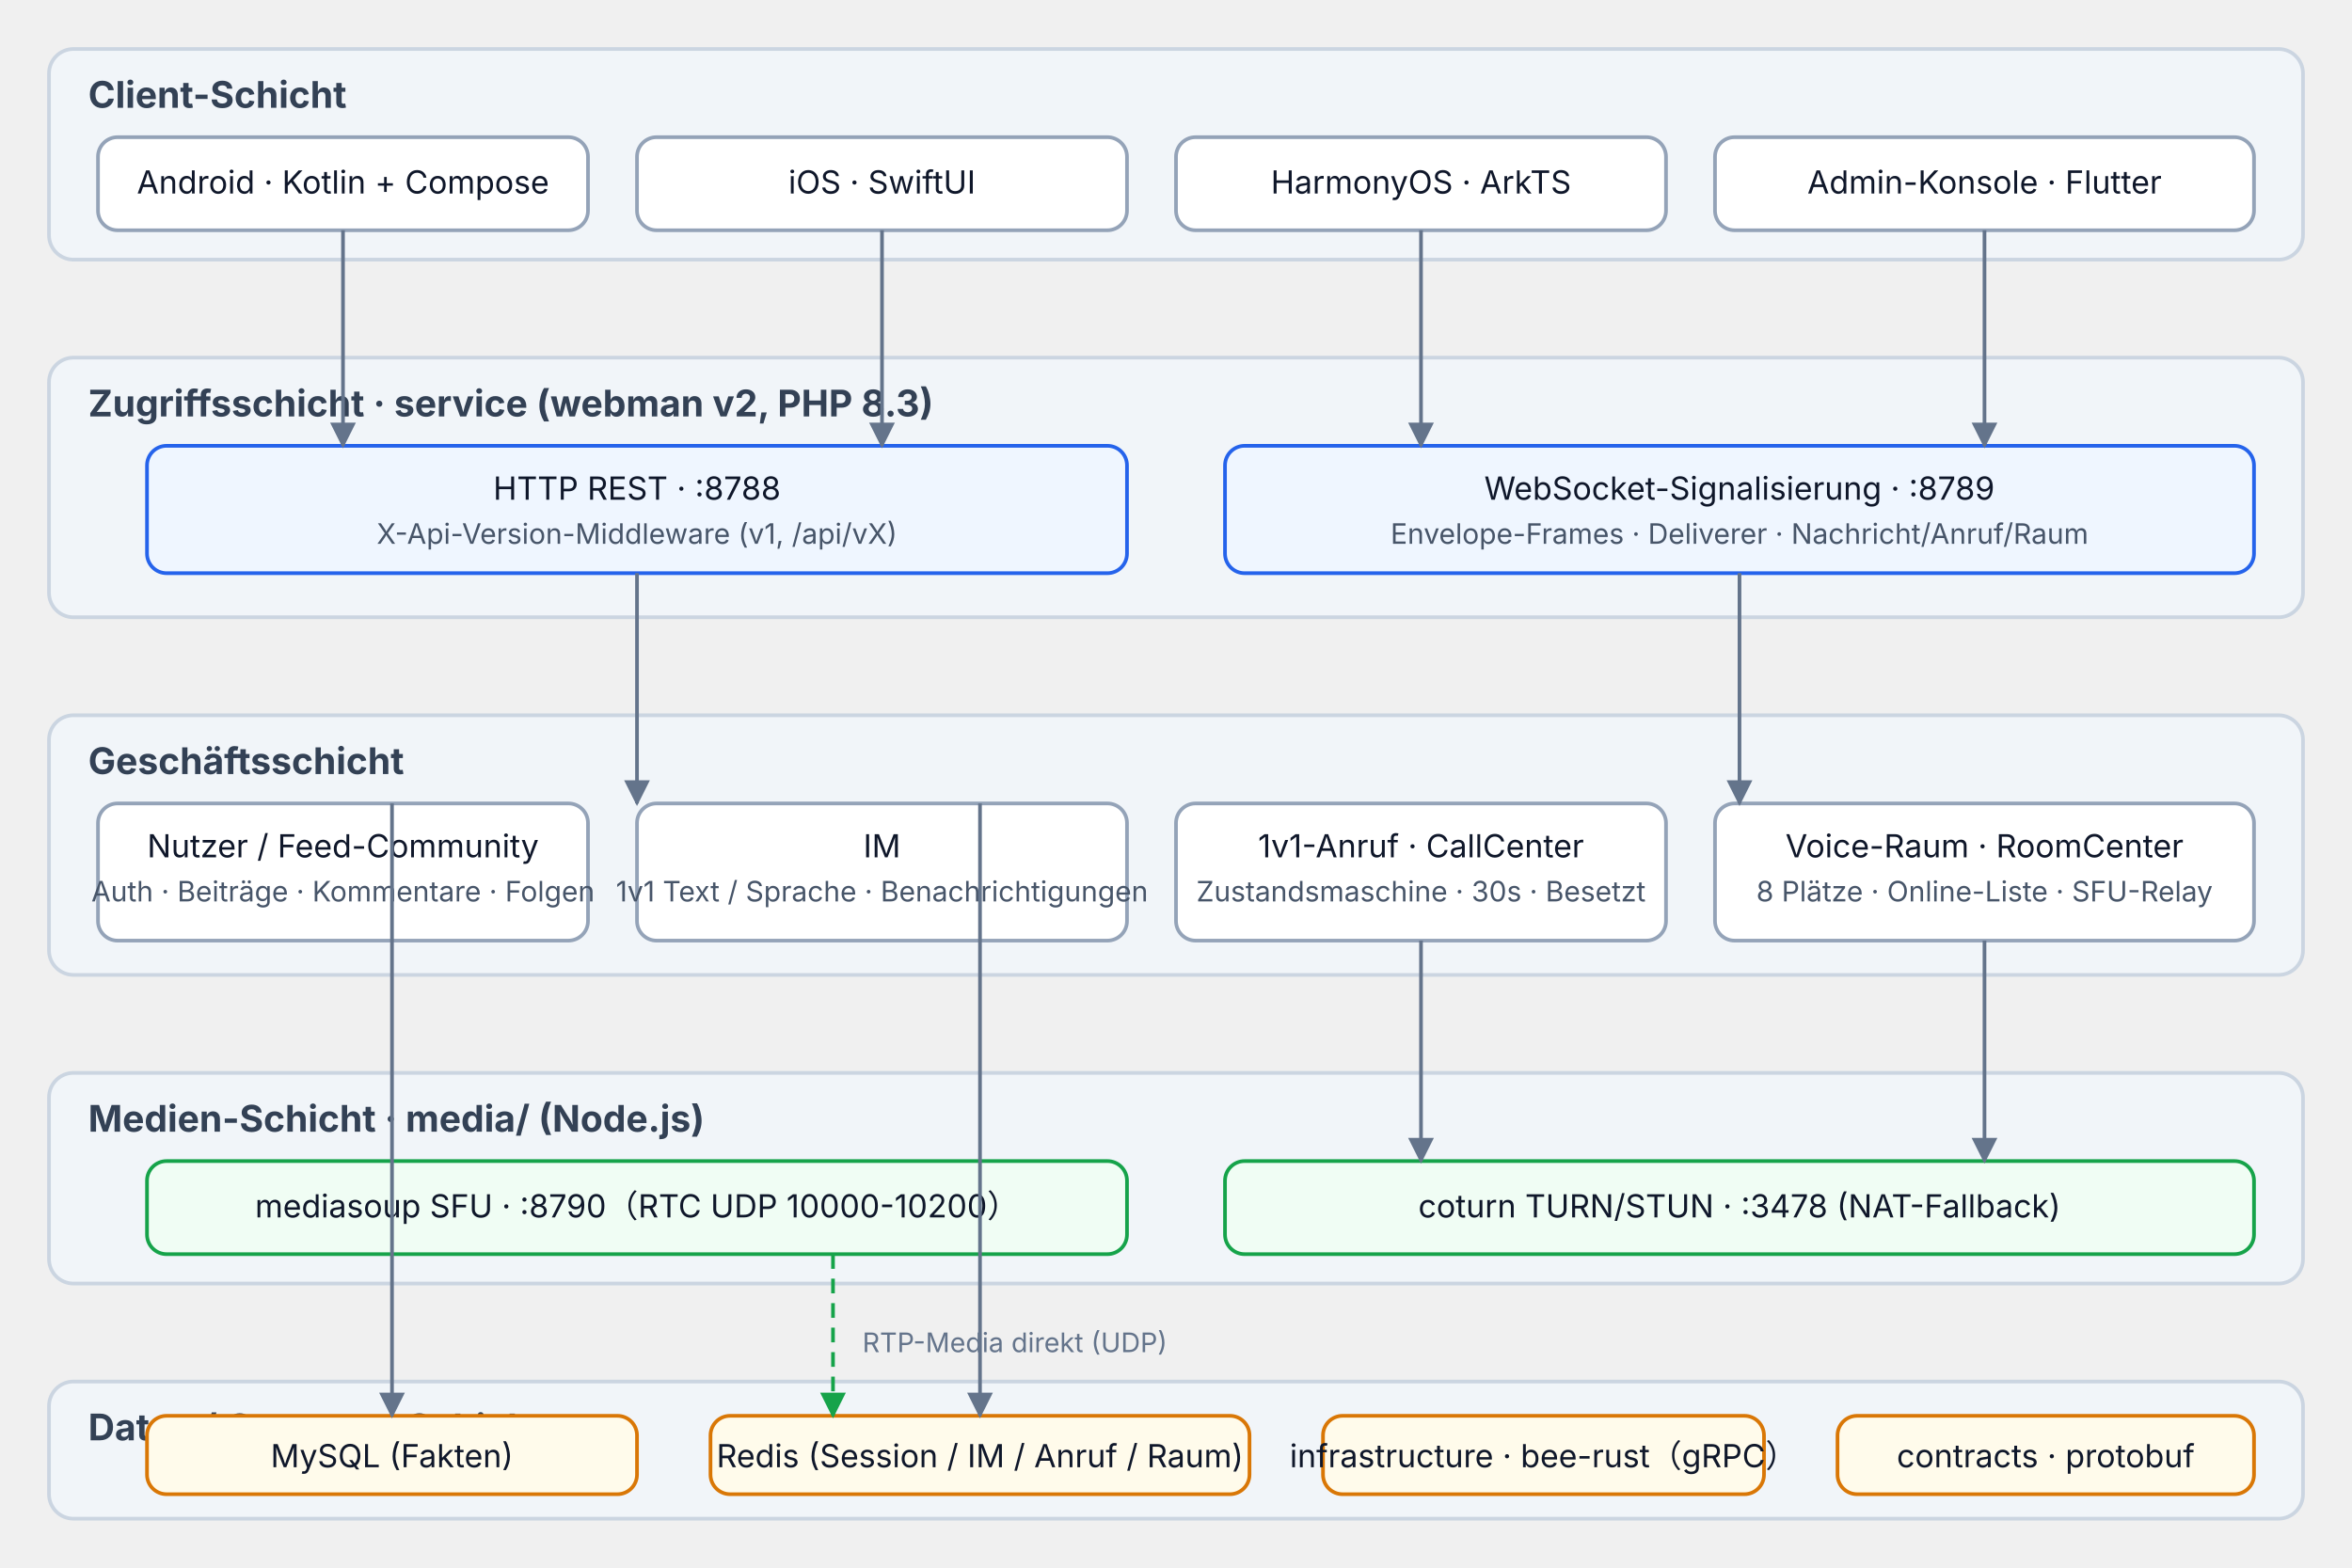
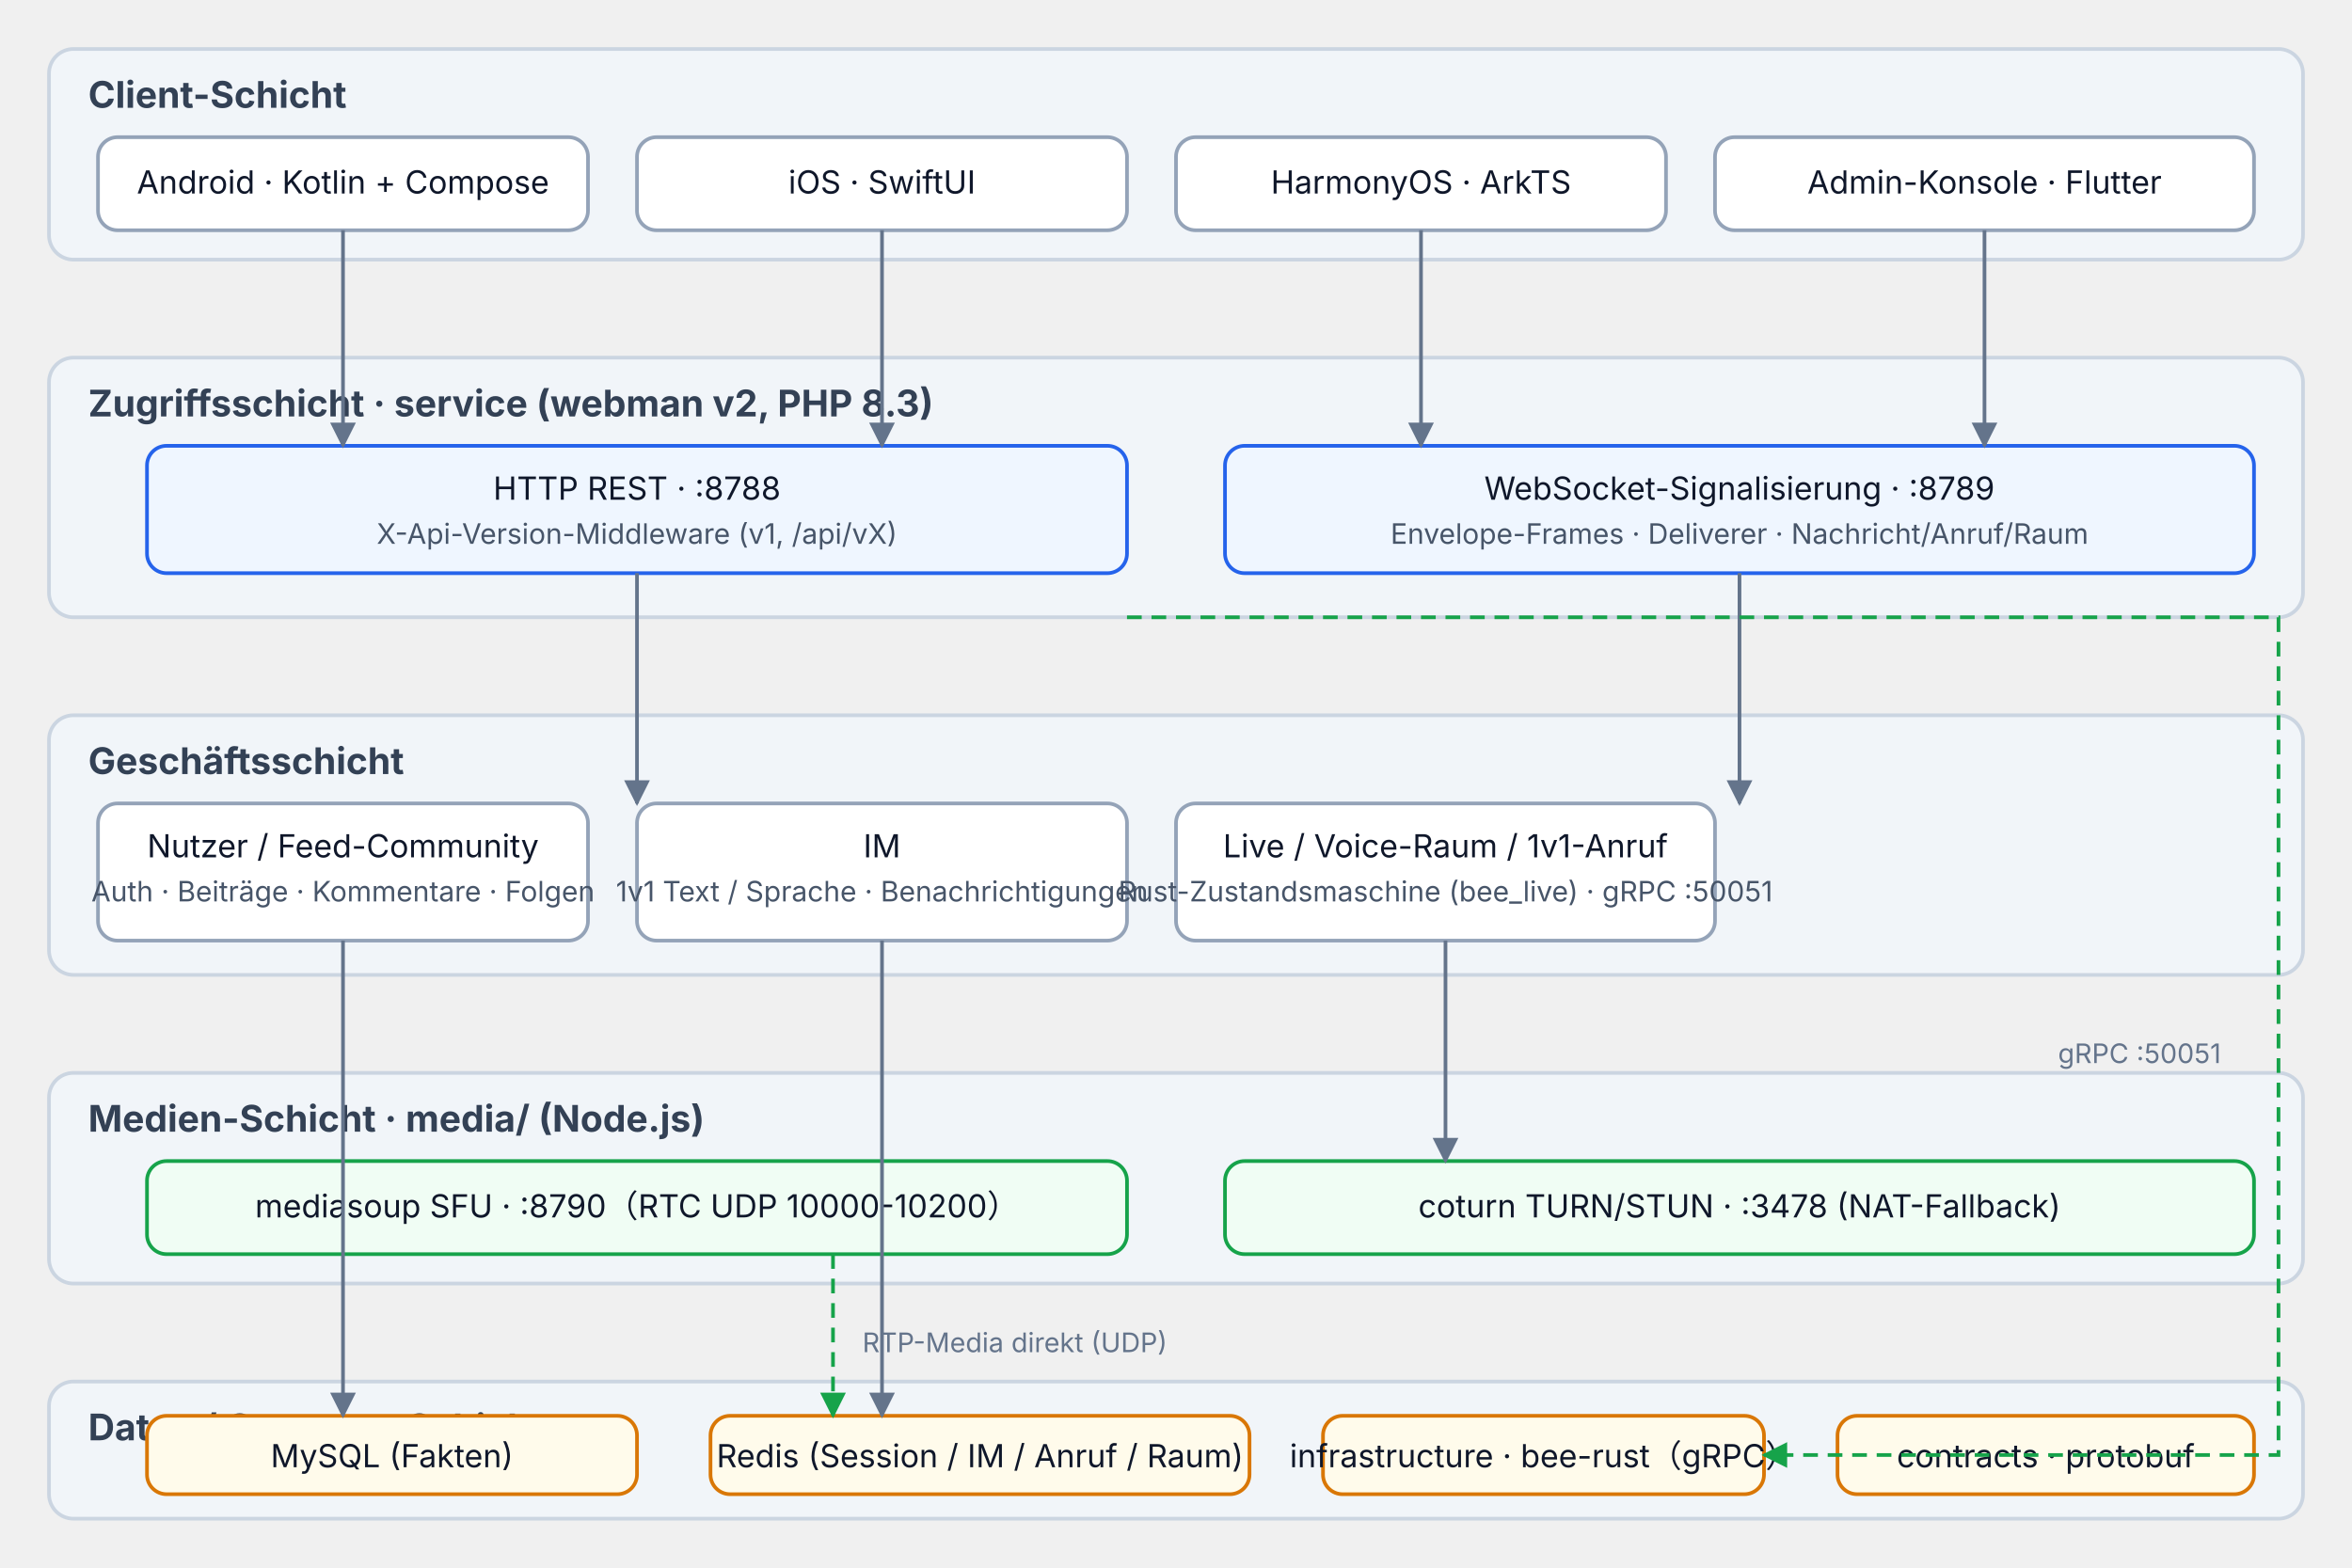
<svg xmlns="http://www.w3.org/2000/svg" viewBox="0 0 960 640" width="100%" font-family="system-ui, -apple-system, 'Segoe UI', 'PingFang SC', 'Microsoft YaHei', sans-serif">
  <defs>
    <marker id="arr" viewBox="0 0 10 10" refX="9" refY="5" markerWidth="7" markerHeight="7" orient="auto-start-reverse">
      <path d="M 0 0 L 10 5 L 0 10 z" fill="#64748b" />
    </marker>
    <marker id="arrg" viewBox="0 0 10 10" refX="9" refY="5" markerWidth="7" markerHeight="7" orient="auto-start-reverse">
      <path d="M 0 0 L 10 5 L 0 10 z" fill="#16a34a" />
    </marker>
  </defs>
  <style>
    .layer { fill: #f1f5f9; stroke: #cbd5e1; stroke-width: 1.5; rx: 10 }
    .box   { fill: #ffffff; stroke: #94a3b8; stroke-width: 1.5; rx: 8 }
    .boxb  { fill: #eff6ff; stroke: #2563eb; stroke-width: 1.5; rx: 8 }
    .boxg  { fill: #f0fdf4; stroke: #16a34a; stroke-width: 1.5; rx: 8 }
    .boxy  { fill: #fffbeb; stroke: #d97706; stroke-width: 1.5; rx: 8 }
    .lt    { font-size: 15px; font-weight: 700; fill: #334155 }
    .t     { font-size: 13px; fill: #0f172a; text-anchor: middle }
    .ts    { font-size: 11.5px; fill: #475569; text-anchor: middle }
    .edge  { stroke: #64748b; stroke-width: 1.5; fill: none; marker-end: url(#arr) }
    .edgeg { stroke: #16a34a; stroke-width: 1.5; fill: none; stroke-dasharray: 6 4; marker-end: url(#arrg) }
    .el    { font-size: 11px; fill: #64748b }
  </style>
  <g>
    <rect class="layer" x="20" y="20" width="920" height="86" />
    <text class="lt" x="36" y="44">Client-Schicht</text>
    <rect class="box" x="40" y="56" width="200" height="38" />
    <text class="t" x="140" y="79">Android · Kotlin + Compose</text>
    <rect class="box" x="260" y="56" width="200" height="38" />
    <text class="t" x="360" y="79">iOS · SwiftUI</text>
    <rect class="box" x="480" y="56" width="200" height="38" />
    <text class="t" x="580" y="79">HarmonyOS · ArkTS</text>
    <rect class="box" x="700" y="56" width="220" height="38" />
    <text class="t" x="810" y="79">Admin-Konsole · Flutter</text>
  </g>
  <g>
    <rect class="layer" x="20" y="146" width="920" height="106" />
    <text class="lt" x="36" y="170">Zugriffsschicht · service (webman v2, PHP 8.3)</text>
    <rect class="boxb" x="60" y="182" width="400" height="52" />
    <text class="t" x="260" y="204">HTTP REST · :8788</text>
    <text class="ts" x="260" y="222">X-Api-Version-Middleware (v1, /api/vX)</text>
    <rect class="boxb" x="500" y="182" width="420" height="52" />
    <text class="t" x="710" y="204">WebSocket-Signalisierung · :8789</text>
    <text class="ts" x="710" y="222">Envelope-Frames · Deliverer · Nachricht/Anruf/Raum</text>
  </g>
  <g>
    <rect class="layer" x="20" y="292" width="920" height="106" />
    <text class="lt" x="36" y="316">Geschäftsschicht</text>
    <rect class="box" x="40" y="328" width="200" height="56" />
    <text class="t" x="140" y="350">Nutzer / Feed-Community</text>
    <text class="ts" x="140" y="368">Auth · Beiträge · Kommentare · Folgen</text>
    <rect class="box" x="260" y="328" width="200" height="56" />
    <text class="t" x="360" y="350">IM</text>
    <text class="ts" x="360" y="368">1v1 Text / Sprache · Benachrichtigungen</text>
-     <rect class="box" x="480" y="328" width="200" height="56" />
-     <text class="t" x="580" y="350">1v1-Anruf · CallCenter</text>
-     <text class="ts" x="580" y="368">Zustandsmaschine · 30s · Besetzt</text>
-     <rect class="box" x="700" y="328" width="220" height="56" />
-     <text class="t" x="810" y="350">Voice-Raum · RoomCenter</text>
-     <text class="ts" x="810" y="368">8 Plätze · Online-Liste · SFU-Relay</text>
+     <rect class="box" x="480" y="328" width="220" height="56" />
+     <text class="t" x="590" y="350">Live / Voice-Raum / 1v1-Anruf</text>
+     <text class="ts" x="590" y="368">Rust-Zustandsmaschine (bee_live) · gRPC :50051</text>
  </g>
  <g>
    <rect class="layer" x="20" y="438" width="920" height="86" />
    <text class="lt" x="36" y="462">Medien-Schicht · media/ (Node.js)</text>
    <rect class="boxg" x="60" y="474" width="400" height="38" />
    <text class="t" x="260" y="497">mediasoup SFU · :8790（RTC UDP 10000-10200）</text>
    <rect class="boxg" x="500" y="474" width="420" height="38" />
    <text class="t" x="710" y="497">coturn TURN/STUN · :3478 (NAT-Fallback)</text>
  </g>
  <g>
    <rect class="layer" x="20" y="564" width="920" height="56" />
    <text class="lt" x="36" y="588">Daten / Compute-Schicht</text>
    <rect class="boxy" x="60" y="578" width="200" height="32" />
    <text class="t" x="160" y="599">MySQL (Fakten)</text>
    <rect class="boxy" x="290" y="578" width="220" height="32" />
    <text class="t" x="400" y="599">Redis (Session / IM / Anruf / Raum)</text>
    <rect class="boxy" x="540" y="578" width="180" height="32" />
    <text class="t" x="630" y="599">infrastructure · bee-rust（gRPC）</text>
    <rect class="boxy" x="750" y="578" width="170" height="32" />
    <text class="t" x="835" y="599">contracts · protobuf</text>
  </g>
  <path class="edge" d="M 140 94 L 140 182" />
  <path class="edge" d="M 360 94 L 360 182" />
  <path class="edge" d="M 580 94 L 580 182" />
  <path class="edge" d="M 810 94 L 810 182" />
  <path class="edge" d="M 260 234 L 260 328" />
  <path class="edge" d="M 710 234 L 710 328" />
-   <path class="edge" d="M 580 384 L 580 474" />
-   <path class="edge" d="M 810 384 L 810 474" />
-   <path class="edge" d="M 160 328 L 160 578" />
-   <path class="edge" d="M 400 328 L 400 578" />
+   <path class="edgeg" d="M 460 252 L 930 252 L 930 594 L 720 594" />
+   <text class="el" x="840" y="434">gRPC :50051</text>
+   <path class="edge" d="M 590 384 L 590 474" />
+   <path class="edge" d="M 140 384 L 140 578" />
+   <path class="edge" d="M 360 384 L 360 578" />
  <path class="edgeg" d="M 340 512 L 340 578" />
  <text class="el" x="352" y="552">RTP-Media direkt (UDP)</text>
</svg>
